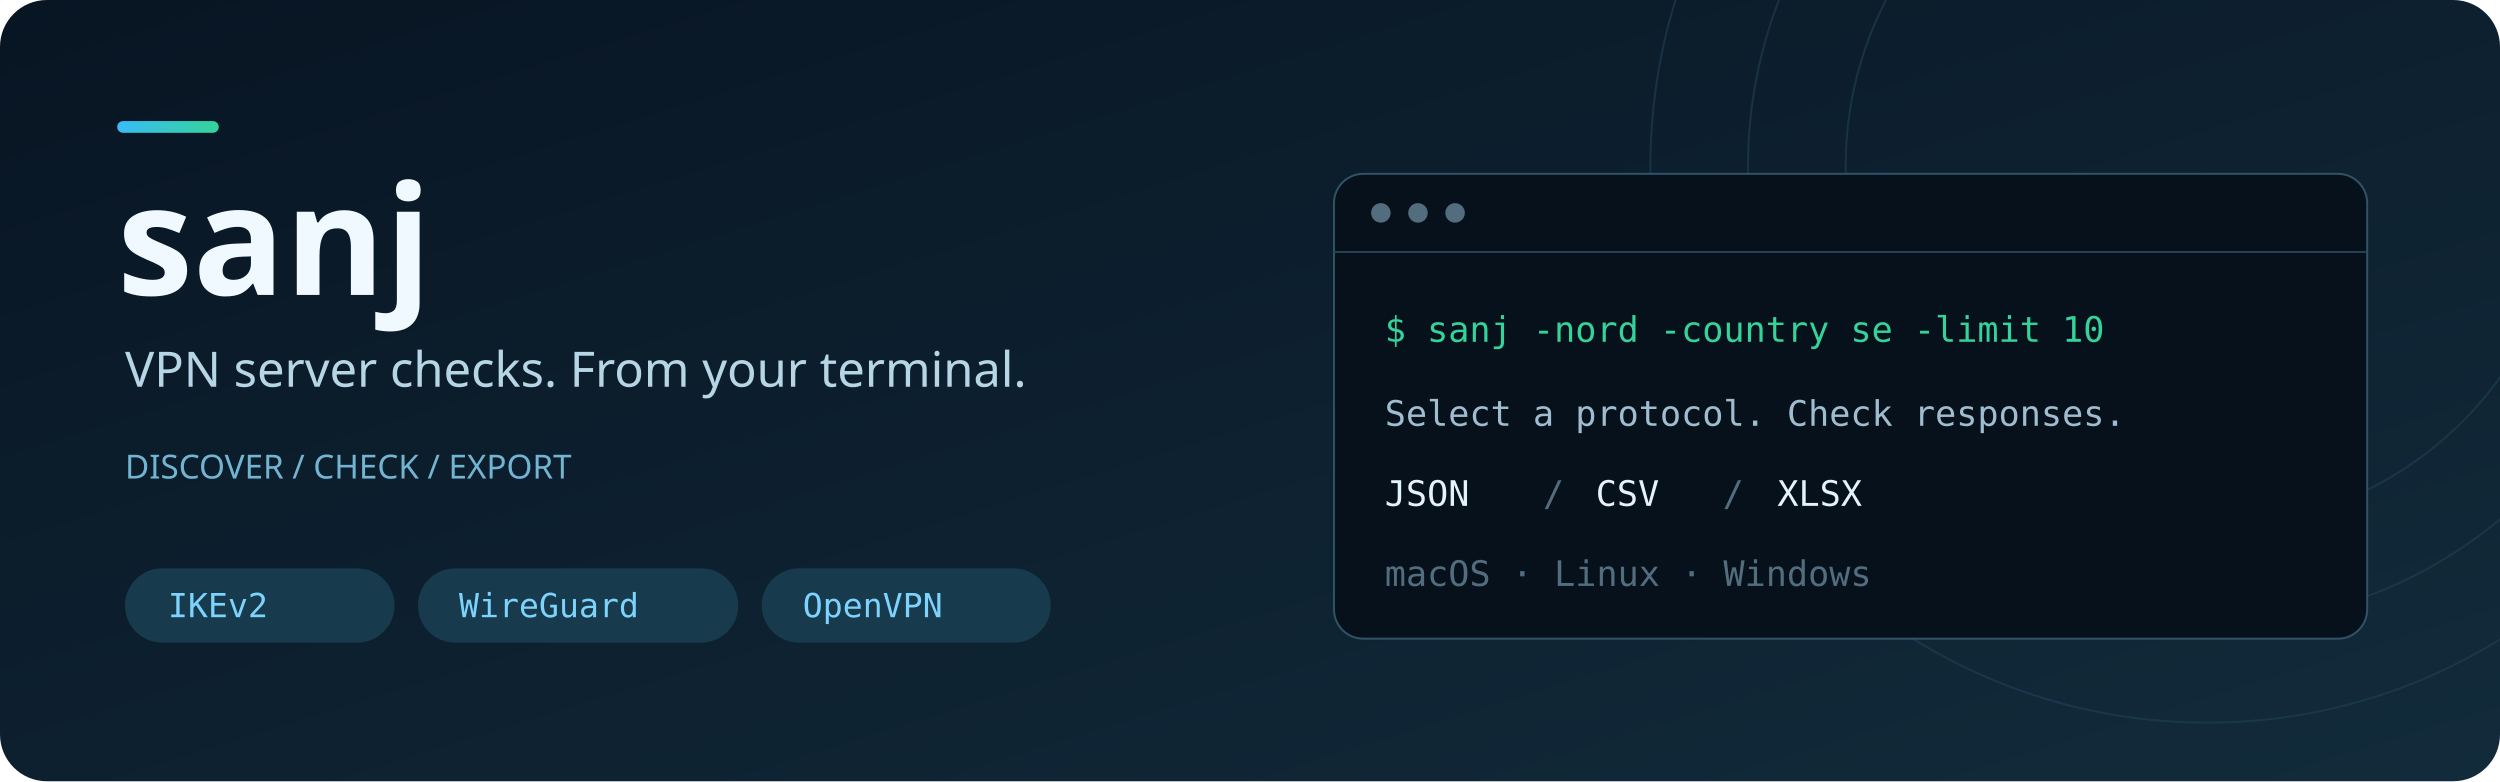
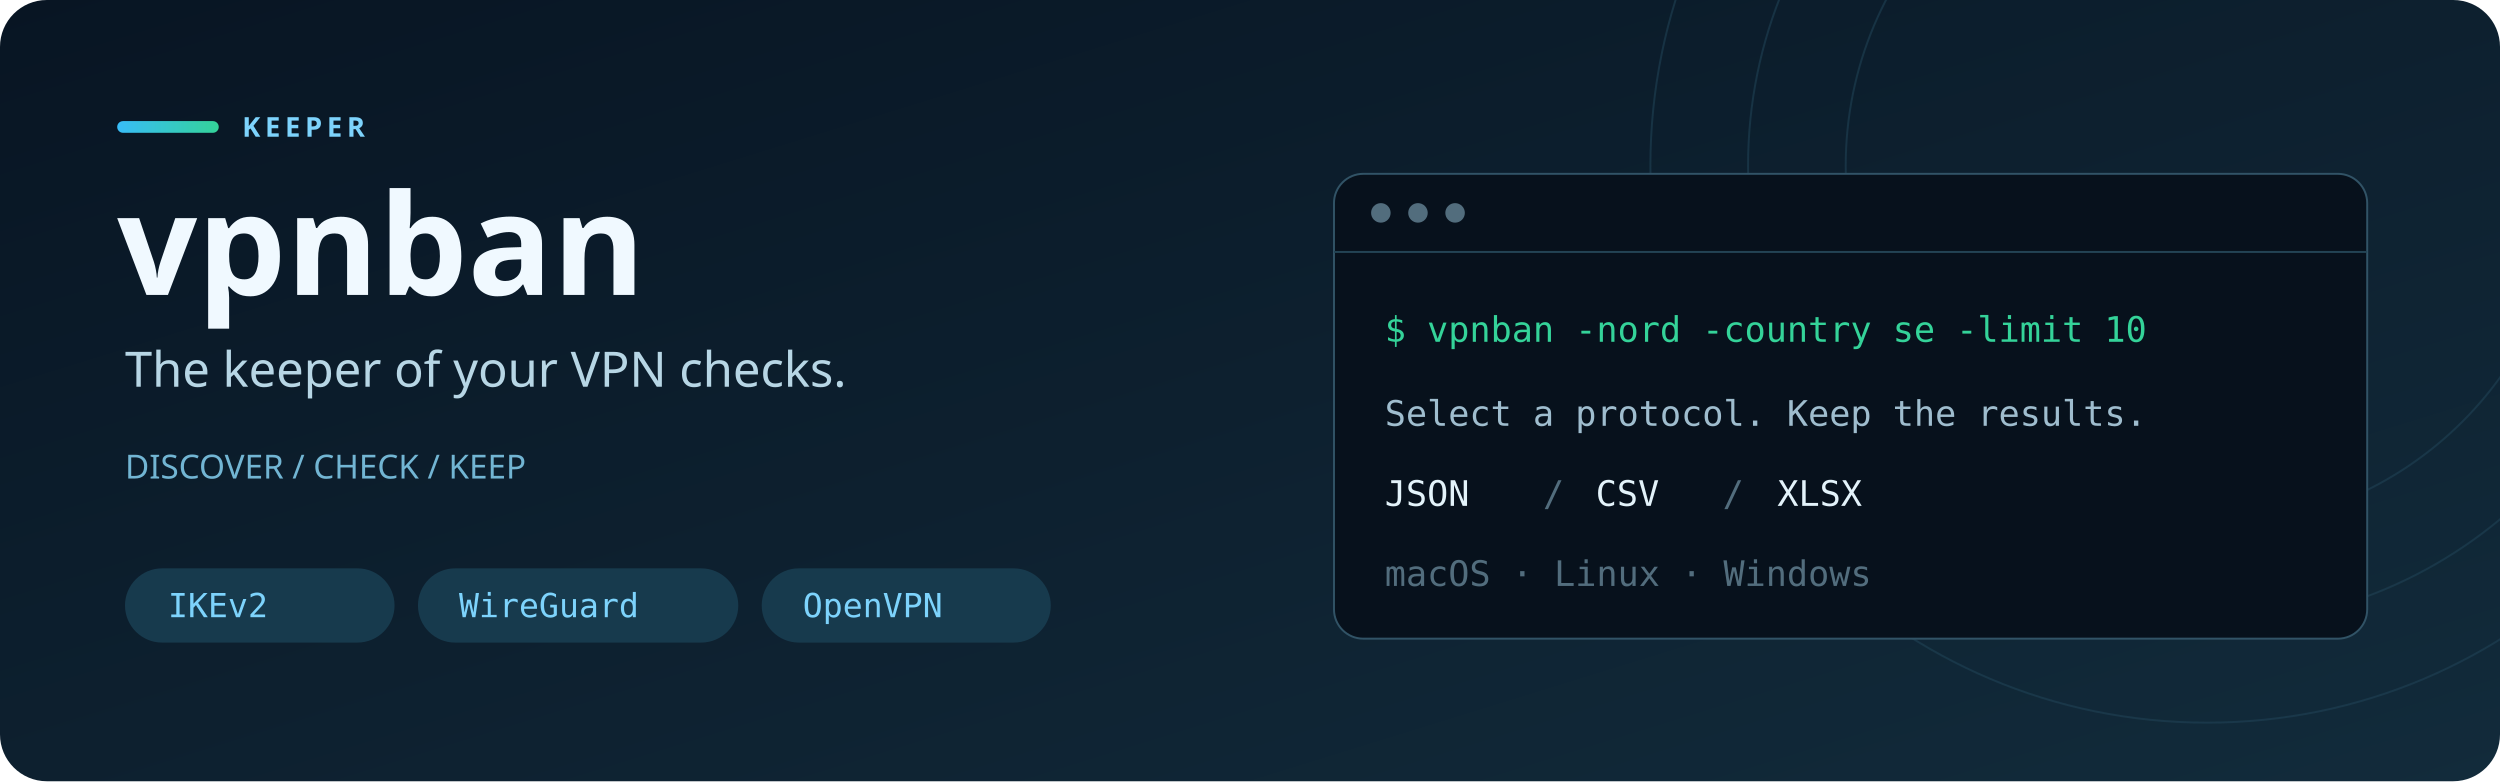
<svg xmlns="http://www.w3.org/2000/svg" width="1280" height="400" viewBox="0 0 1280 400" role="img" aria-labelledby="title desc">
  <defs>
    <linearGradient id="bg" x2="1" y2="1">
      <stop stop-color="#081523" />
      <stop offset="1" stop-color="#122b3b" />
    </linearGradient>
    <linearGradient id="accent">
      <stop stop-color="#38bdf8" />
      <stop offset="1" stop-color="#34d399" />
    </linearGradient>
  </defs>
  <rect width="1280" height="400" rx="24" fill="url(#bg)" />
  <g fill="none" stroke="#204457" opacity=".55">
    <circle cx="1130" cy="85" r="185" />
    <circle cx="1130" cy="85" r="235" />
    <circle cx="1130" cy="85" r="285" />
  </g>
  <rect x="60" y="62" width="52" height="6" rx="3" fill="url(#accent)" />
-   <text x="60" y="151" fill="#f0f9ff" font-family="system-ui, sans-serif" font-size="78" font-weight="750">sanj</text>
-   <text x="64" y="198" fill="#b7d6e5" font-family="system-ui, sans-serif" font-size="25">VPN server checks. From your terminal.</text>
-   <text x="64" y="245" fill="#72b5d3" font-family="system-ui, sans-serif" font-size="17">DISCOVER / CHECK / EXPORT</text>
+   <text x="124" y="70" fill="#7dd3fc" font-family="system-ui, sans-serif" font-size="14" font-weight="650" letter-spacing="2.4">KEEPER</text>
+   <text x="60" y="151" fill="#f0f9ff" font-family="system-ui, sans-serif" font-size="72" font-weight="750">vpnban</text>
+   <text x="64" y="198" fill="#b7d6e5" font-family="system-ui, sans-serif" font-size="25">The keeper of your VPN checks.</text>
+   <text x="64" y="245" fill="#72b5d3" font-family="system-ui, sans-serif" font-size="17">DISCOVER / CHECK / KEEP</text>
  <g font-family="monospace" font-size="17">
    <rect x="64" y="291" width="138" height="38" rx="19" fill="#173a4d" />
    <text x="86" y="316" fill="#7dd3fc">IKEv2</text>
    <rect x="214" y="291" width="164" height="38" rx="19" fill="#173a4d" />
    <text x="235" y="316" fill="#7dd3fc">WireGuard</text>
    <rect x="390" y="291" width="148" height="38" rx="19" fill="#173a4d" />
    <text x="411" y="316" fill="#7dd3fc">OpenVPN</text>
  </g>
  <rect x="683" y="89" width="529" height="238" rx="15" fill="#07111c" stroke="#315366" />
  <path d="M683 129H1212" stroke="#234354" />
  <g fill="#526d7d">
    <circle cx="707" cy="109" r="5" />
    <circle cx="726" cy="109" r="5" />
    <circle cx="745" cy="109" r="5" />
  </g>
  <g font-family="monospace" font-size="18">
-     <text x="709" y="175" fill="#34d399">$ sanj -nord -country se -limit 10</text>
-     <text x="709" y="218" fill="#9fbdce">Select a protocol. Check responses.</text>
+     <text x="709" y="175" fill="#34d399">$ vpnban -nord -country se -limit 10</text>
+     <text x="709" y="218" fill="#9fbdce">Select a protocol. Keep the results.</text>
    <text x="709" y="259" fill="#e3f3fa">JSON</text>
    <text x="790" y="259" fill="#526d7d">/</text>
    <text x="817" y="259" fill="#e3f3fa">CSV</text>
    <text x="882" y="259" fill="#526d7d">/</text>
    <text x="910" y="259" fill="#e3f3fa">XLSX</text>
    <text x="709" y="300" fill="#526d7d">macOS · Linux · Windows</text>
  </g>
</svg>
